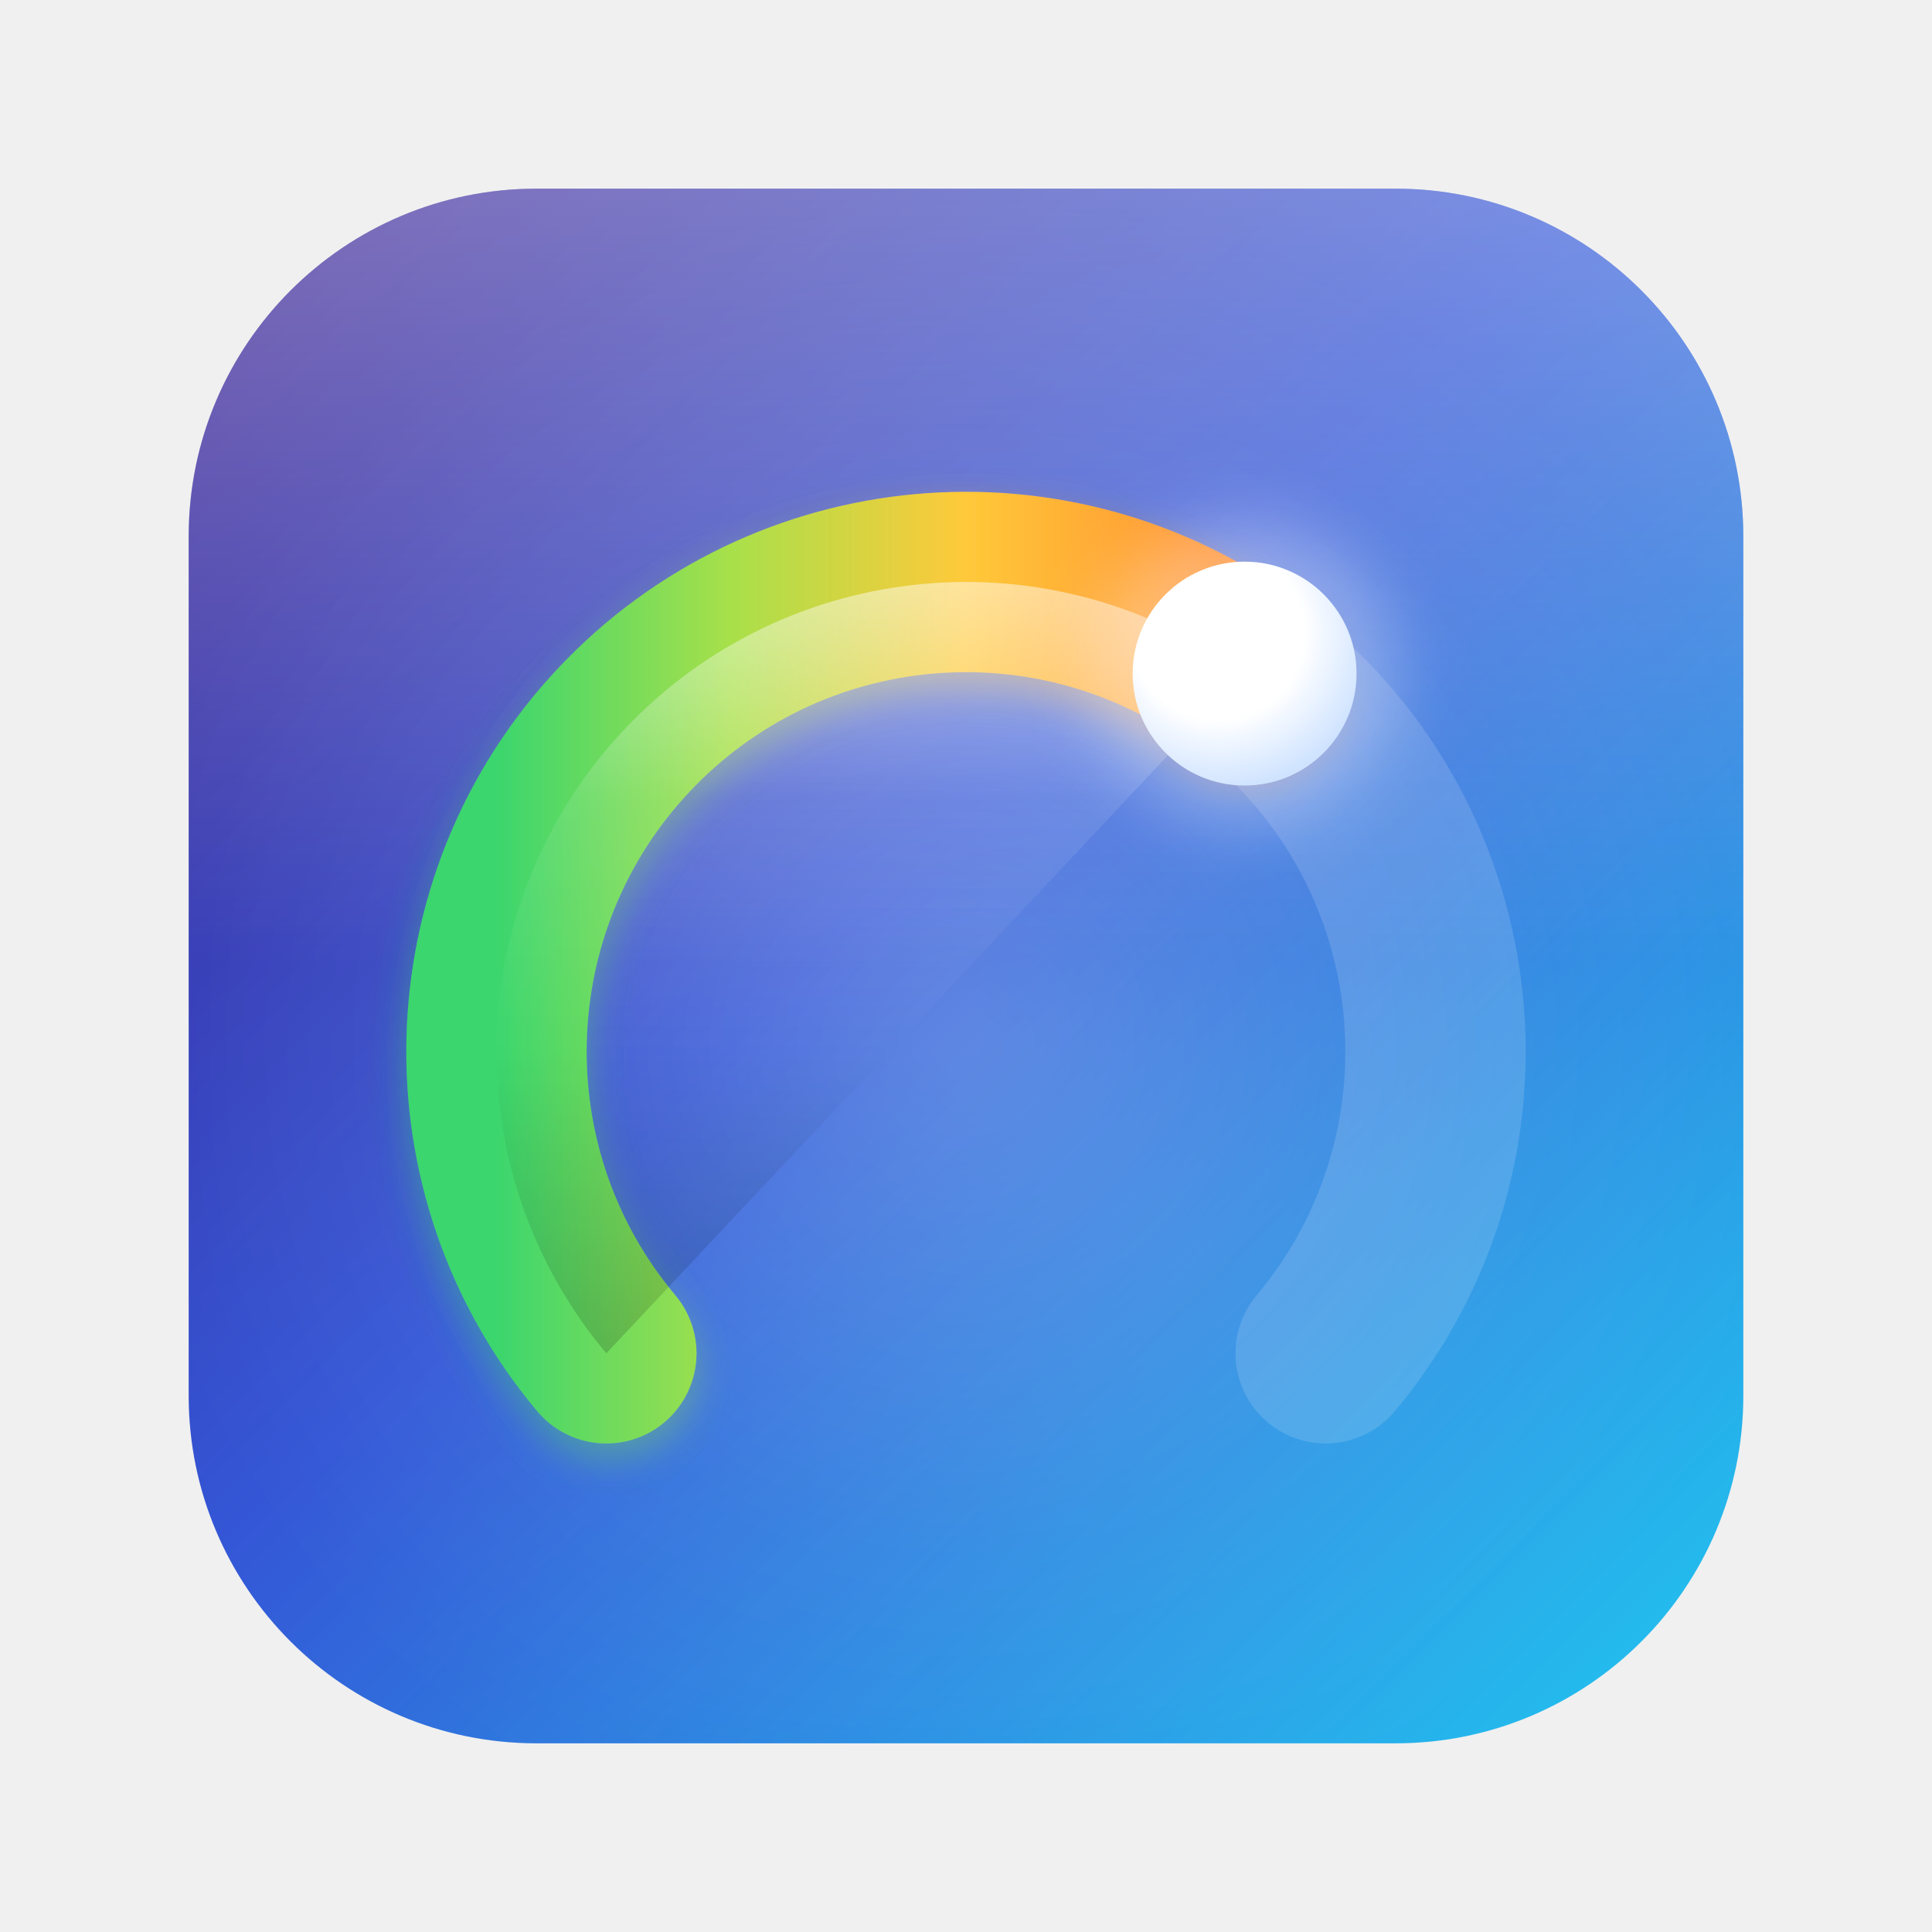
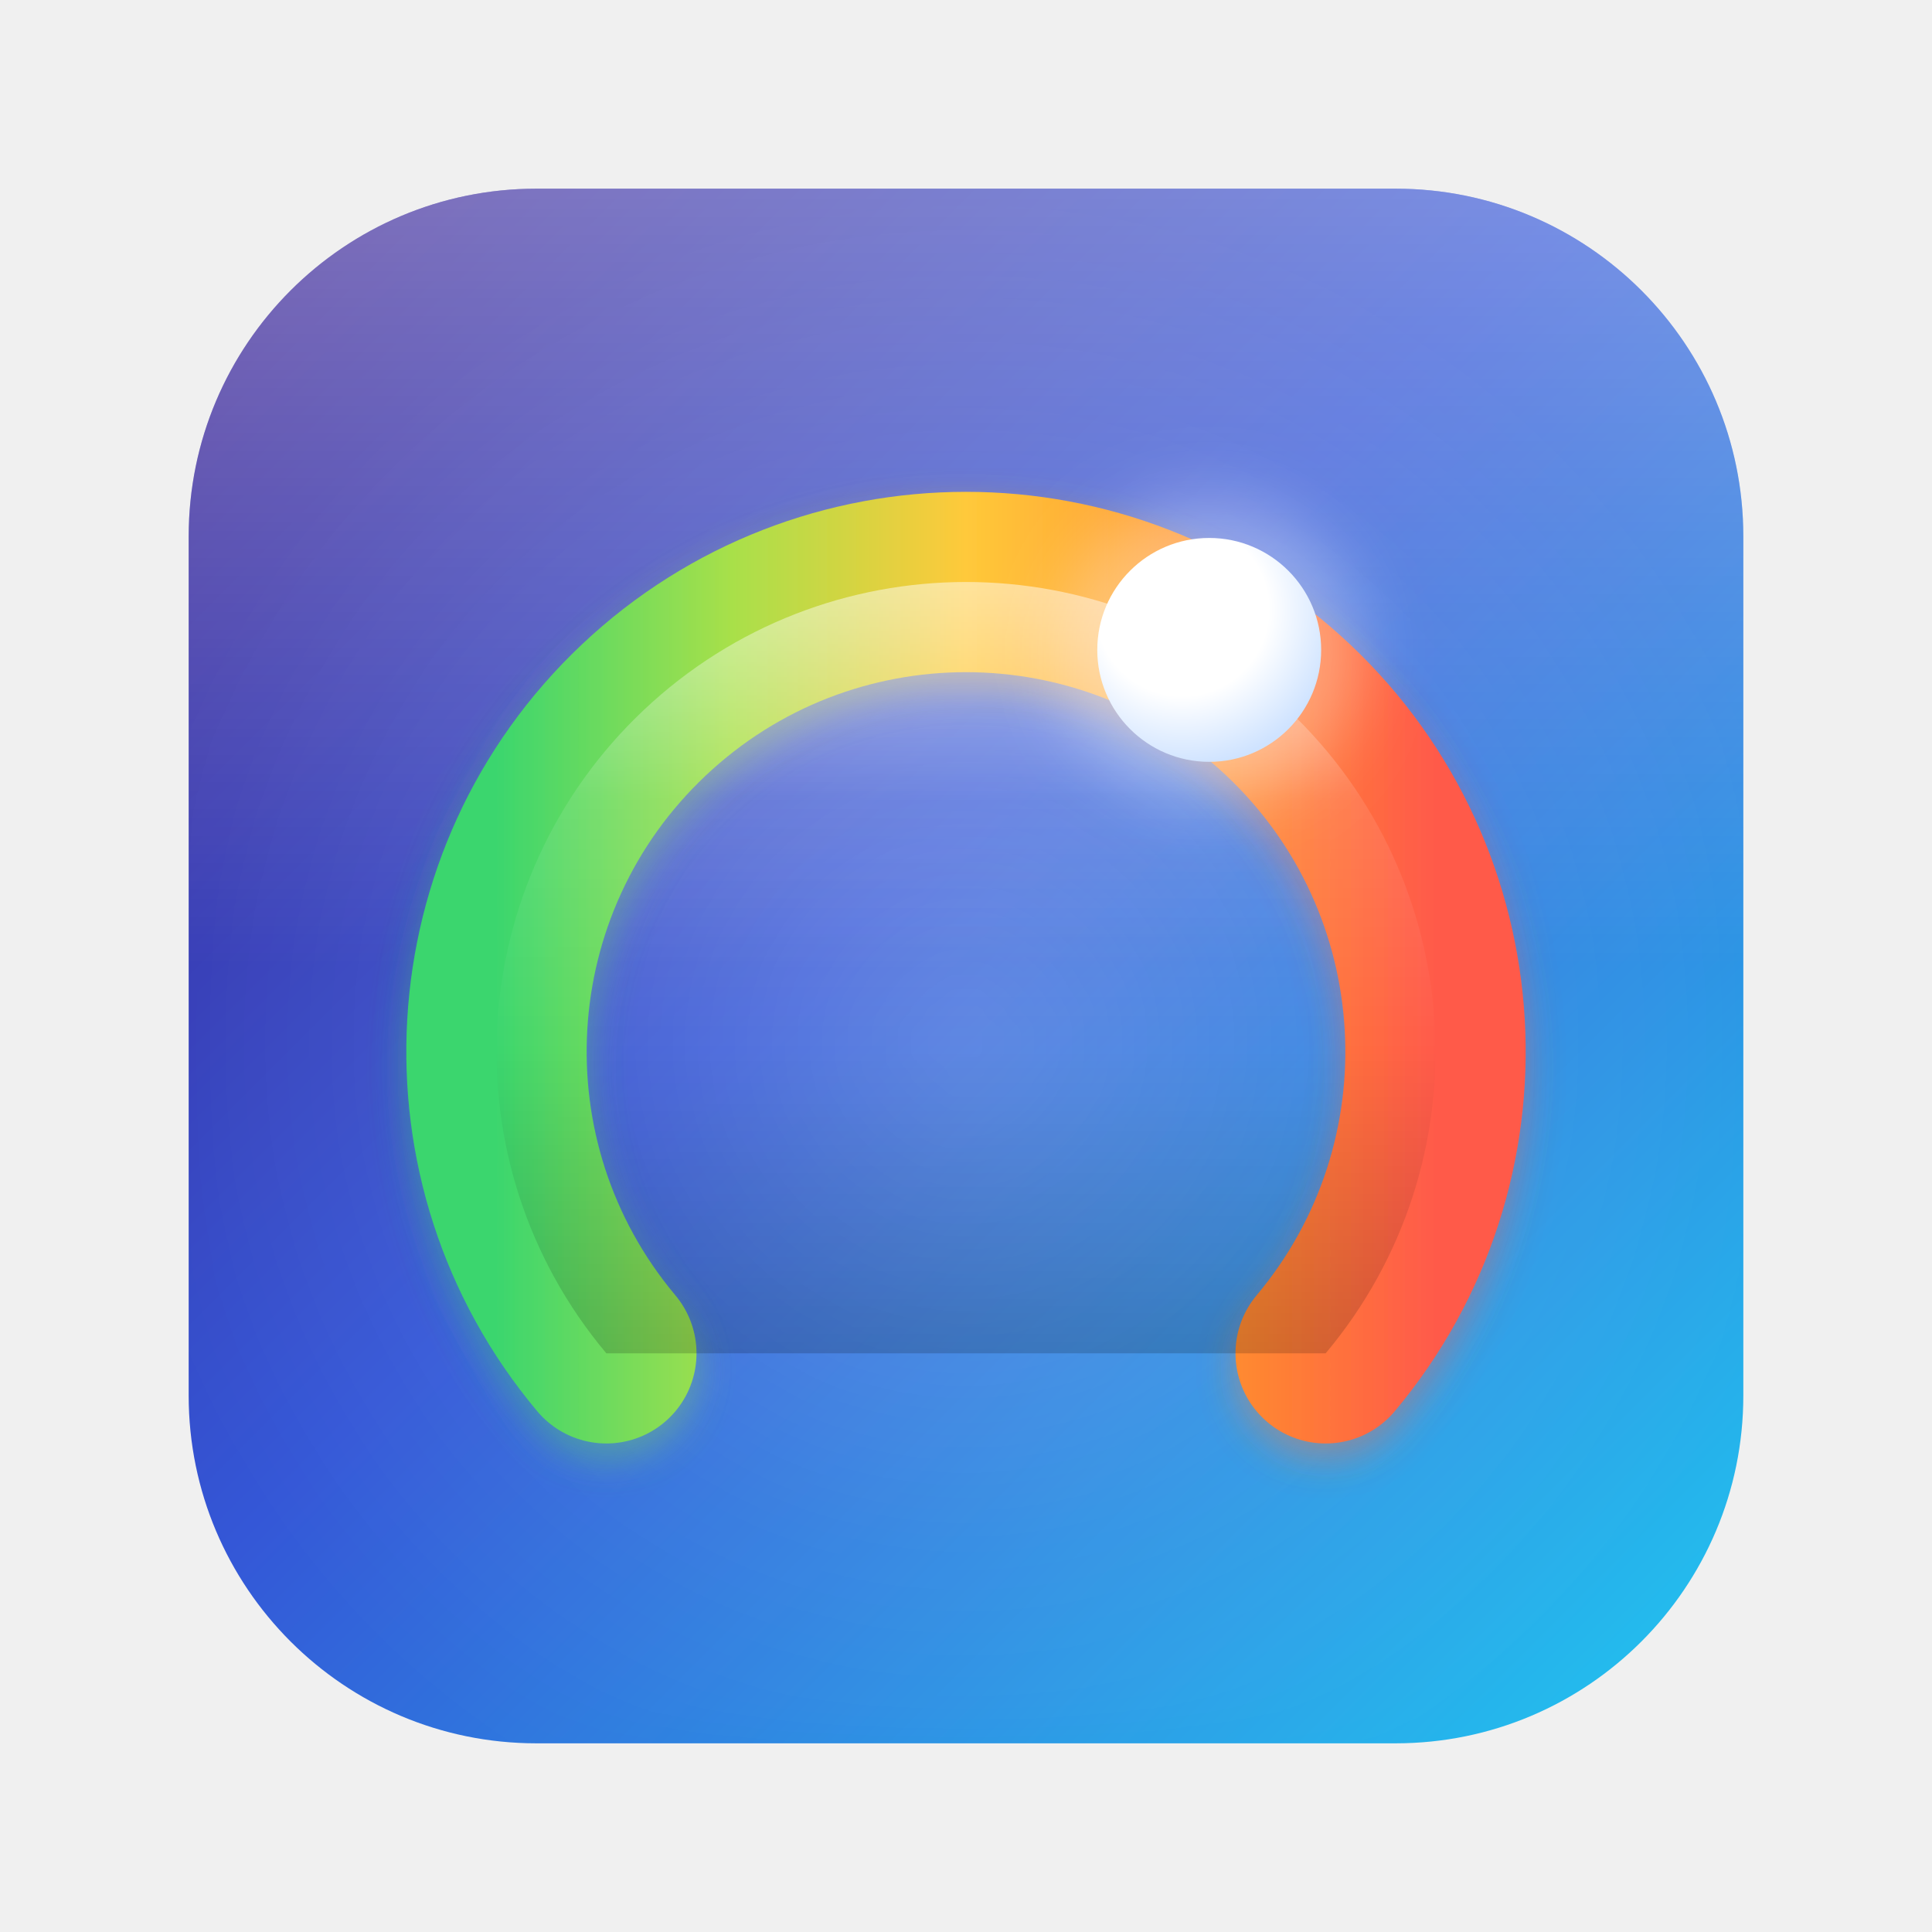
<svg xmlns="http://www.w3.org/2000/svg" width="1024" height="1024" viewBox="0 0 1024 1024">
  <defs>
    <linearGradient id="bg" x1="100" y1="100" x2="924" y2="924" gradientUnits="userSpaceOnUse">
      <stop offset="0%" stop-color="#3B1F8F" />
      <stop offset="45%" stop-color="#3457D7" />
      <stop offset="100%" stop-color="#22C8F0" />
    </linearGradient>
    <radialGradient id="bgHalo" cx="50%" cy="55%" r="55%">
      <stop offset="0%" stop-color="#FFFFFF" stop-opacity="0.22" />
      <stop offset="60%" stop-color="#FFFFFF" stop-opacity="0.06" />
      <stop offset="100%" stop-color="#FFFFFF" stop-opacity="0" />
    </radialGradient>
    <linearGradient id="rimGloss" x1="0" y1="100" x2="0" y2="512" gradientUnits="userSpaceOnUse">
      <stop offset="0%" stop-color="#FFFFFF" stop-opacity="0.34" />
      <stop offset="100%" stop-color="#FFFFFF" stop-opacity="0" />
    </linearGradient>
    <linearGradient id="arcSweep" x1="263" y1="557" x2="761" y2="557" gradientUnits="userSpaceOnUse">
      <stop offset="0%" stop-color="#3BD66E" />
      <stop offset="25%" stop-color="#A8E04A" />
      <stop offset="50%" stop-color="#FFC93A" />
      <stop offset="78%" stop-color="#FF8C2E" />
      <stop offset="100%" stop-color="#FF5A4A" />
    </linearGradient>
    <linearGradient id="arcGloss" x1="0" y1="261" x2="0" y2="557" gradientUnits="userSpaceOnUse">
      <stop offset="0%" stop-color="#FFFFFF" stop-opacity="0.65" />
      <stop offset="55%" stop-color="#FFFFFF" stop-opacity="0.10" />
      <stop offset="100%" stop-color="#FFFFFF" stop-opacity="0" />
    </linearGradient>
    <linearGradient id="arcShade" x1="0" y1="557" x2="0" y2="765" gradientUnits="userSpaceOnUse">
      <stop offset="0%" stop-color="#000000" stop-opacity="0" />
      <stop offset="100%" stop-color="#000000" stop-opacity="0.22" />
    </linearGradient>
    <radialGradient id="orbBody" cx="38%" cy="32%" r="70%">
      <stop offset="0%" stop-color="#FFFFFF" />
      <stop offset="55%" stop-color="#FFFFFF" />
      <stop offset="100%" stop-color="#CFE3FF" />
    </radialGradient>
    <filter id="haloBlur" x="-20%" y="-20%" width="140%" height="140%">
      <feGaussianBlur stdDeviation="14.83" />
    </filter>
    <filter id="orbGlow" x="-100%" y="-100%" width="300%" height="300%">
      <feGaussianBlur stdDeviation="18.13" />
    </filter>
    <filter id="arcDropShadow" x="-20%" y="-20%" width="140%" height="140%">
      <feGaussianBlur stdDeviation="9.89" />
      <feOffset dx="0" dy="8.24" />
      <feComponentTransfer>
        <feFuncA type="linear" slope="0.42" />
      </feComponentTransfer>
      <feMerge>
        <feMergeNode />
        <feMergeNode in="SourceGraphic" />
      </feMerge>
    </filter>
    <clipPath id="arcClip">
-       <path d="M 321.37 717.28 A 248.85 248.85 0 0 1 659.67 357.02" fill="none" stroke="#000" stroke-width="95.58" stroke-linecap="round" />
+       <path d="M 321.37 717.28 A 248.85 248.85 0 1 1 702.63 717.28" fill="none" stroke="#000" stroke-width="95.58" stroke-linecap="round" />
    </clipPath>
  </defs>
  <rect x="100" y="100" width="824" height="824" rx="184.33" ry="184.33" fill="url(#bg)" />
  <g clip-path="inset(0 round 184.33px)">
    <rect x="100" y="100" width="824" height="824" fill="url(#bgHalo)" filter="url(#haloBlur)" />
  </g>
  <rect x="100" y="100" width="824" height="824" rx="184.33" ry="184.33" fill="url(#rimGloss)" />
-   <path d="M 321.37 717.28 A 248.85 248.85 0 1 1 702.63 717.28" fill="none" stroke="#FFFFFF" stroke-opacity="0.14" stroke-width="95.58" stroke-linecap="round" />
  <g filter="url(#arcDropShadow)">
-     <path d="M 321.37 717.28 A 248.85 248.85 0 0 1 659.67 357.02" fill="none" stroke="url(#arcSweep)" stroke-width="95.58" stroke-linecap="round" />
+     <path d="M 321.37 717.28 A 248.85 248.85 0 1 1 702.63 717.28" fill="none" stroke="url(#arcSweep)" stroke-width="95.58" stroke-linecap="round" />
  </g>
  <g clip-path="url(#arcClip)">
    <rect x="100" y="100" width="824" height="824" fill="url(#arcGloss)" />
    <rect x="100" y="100" width="824" height="824" fill="url(#arcShade)" />
  </g>
-   <circle cx="659.67" cy="357.02" r="80.09" fill="#FFFFFF" fill-opacity="0.32" filter="url(#orbGlow)" />
-   <circle cx="659.67" cy="357.02" r="59.33" fill="url(#orbBody)" />
-   <ellipse cx="640.69" cy="332.11" rx="24.92" ry="15.43" fill="#FFFFFF" fill-opacity="0.85" />
+   <circle cx="640.91" cy="344.46" r="80.09" fill="#FFFFFF" fill-opacity="0.32" filter="url(#orbGlow)" />
+   <circle cx="640.91" cy="344.46" r="59.33" fill="url(#orbBody)" />
+   <ellipse cx="621.93" cy="319.55" rx="24.92" ry="15.43" fill="#FFFFFF" fill-opacity="0.85" />
</svg>
